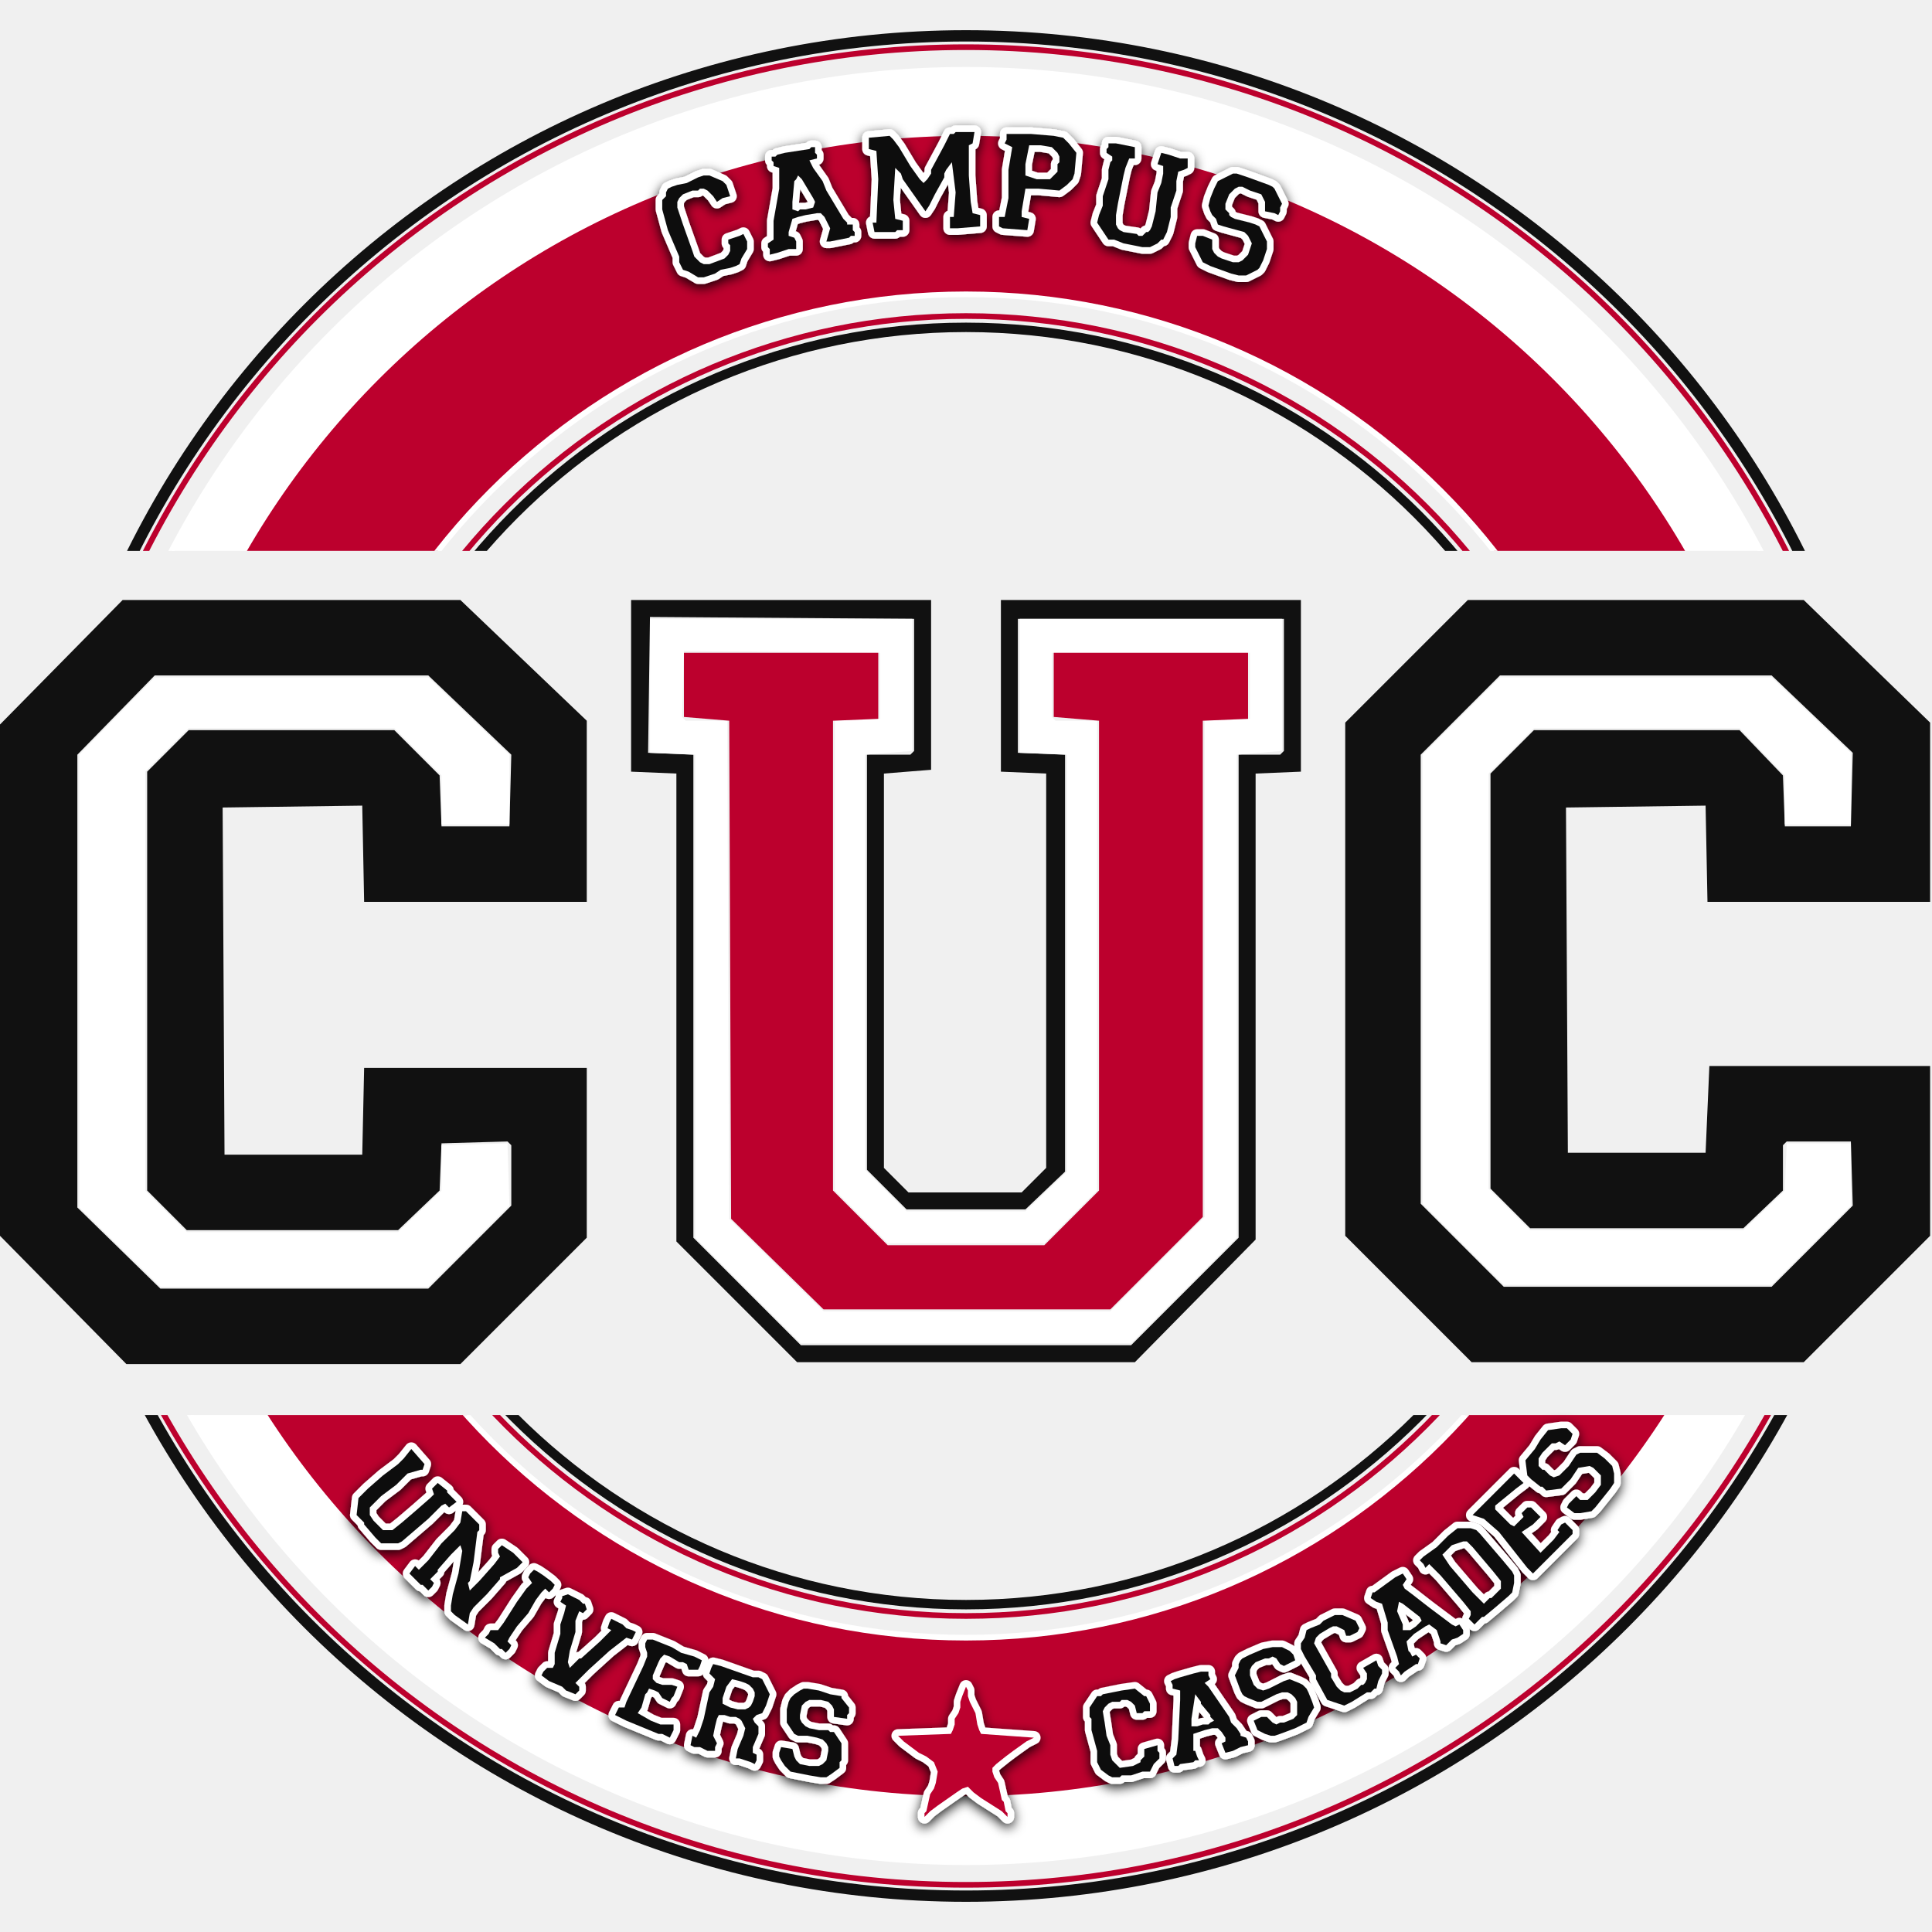
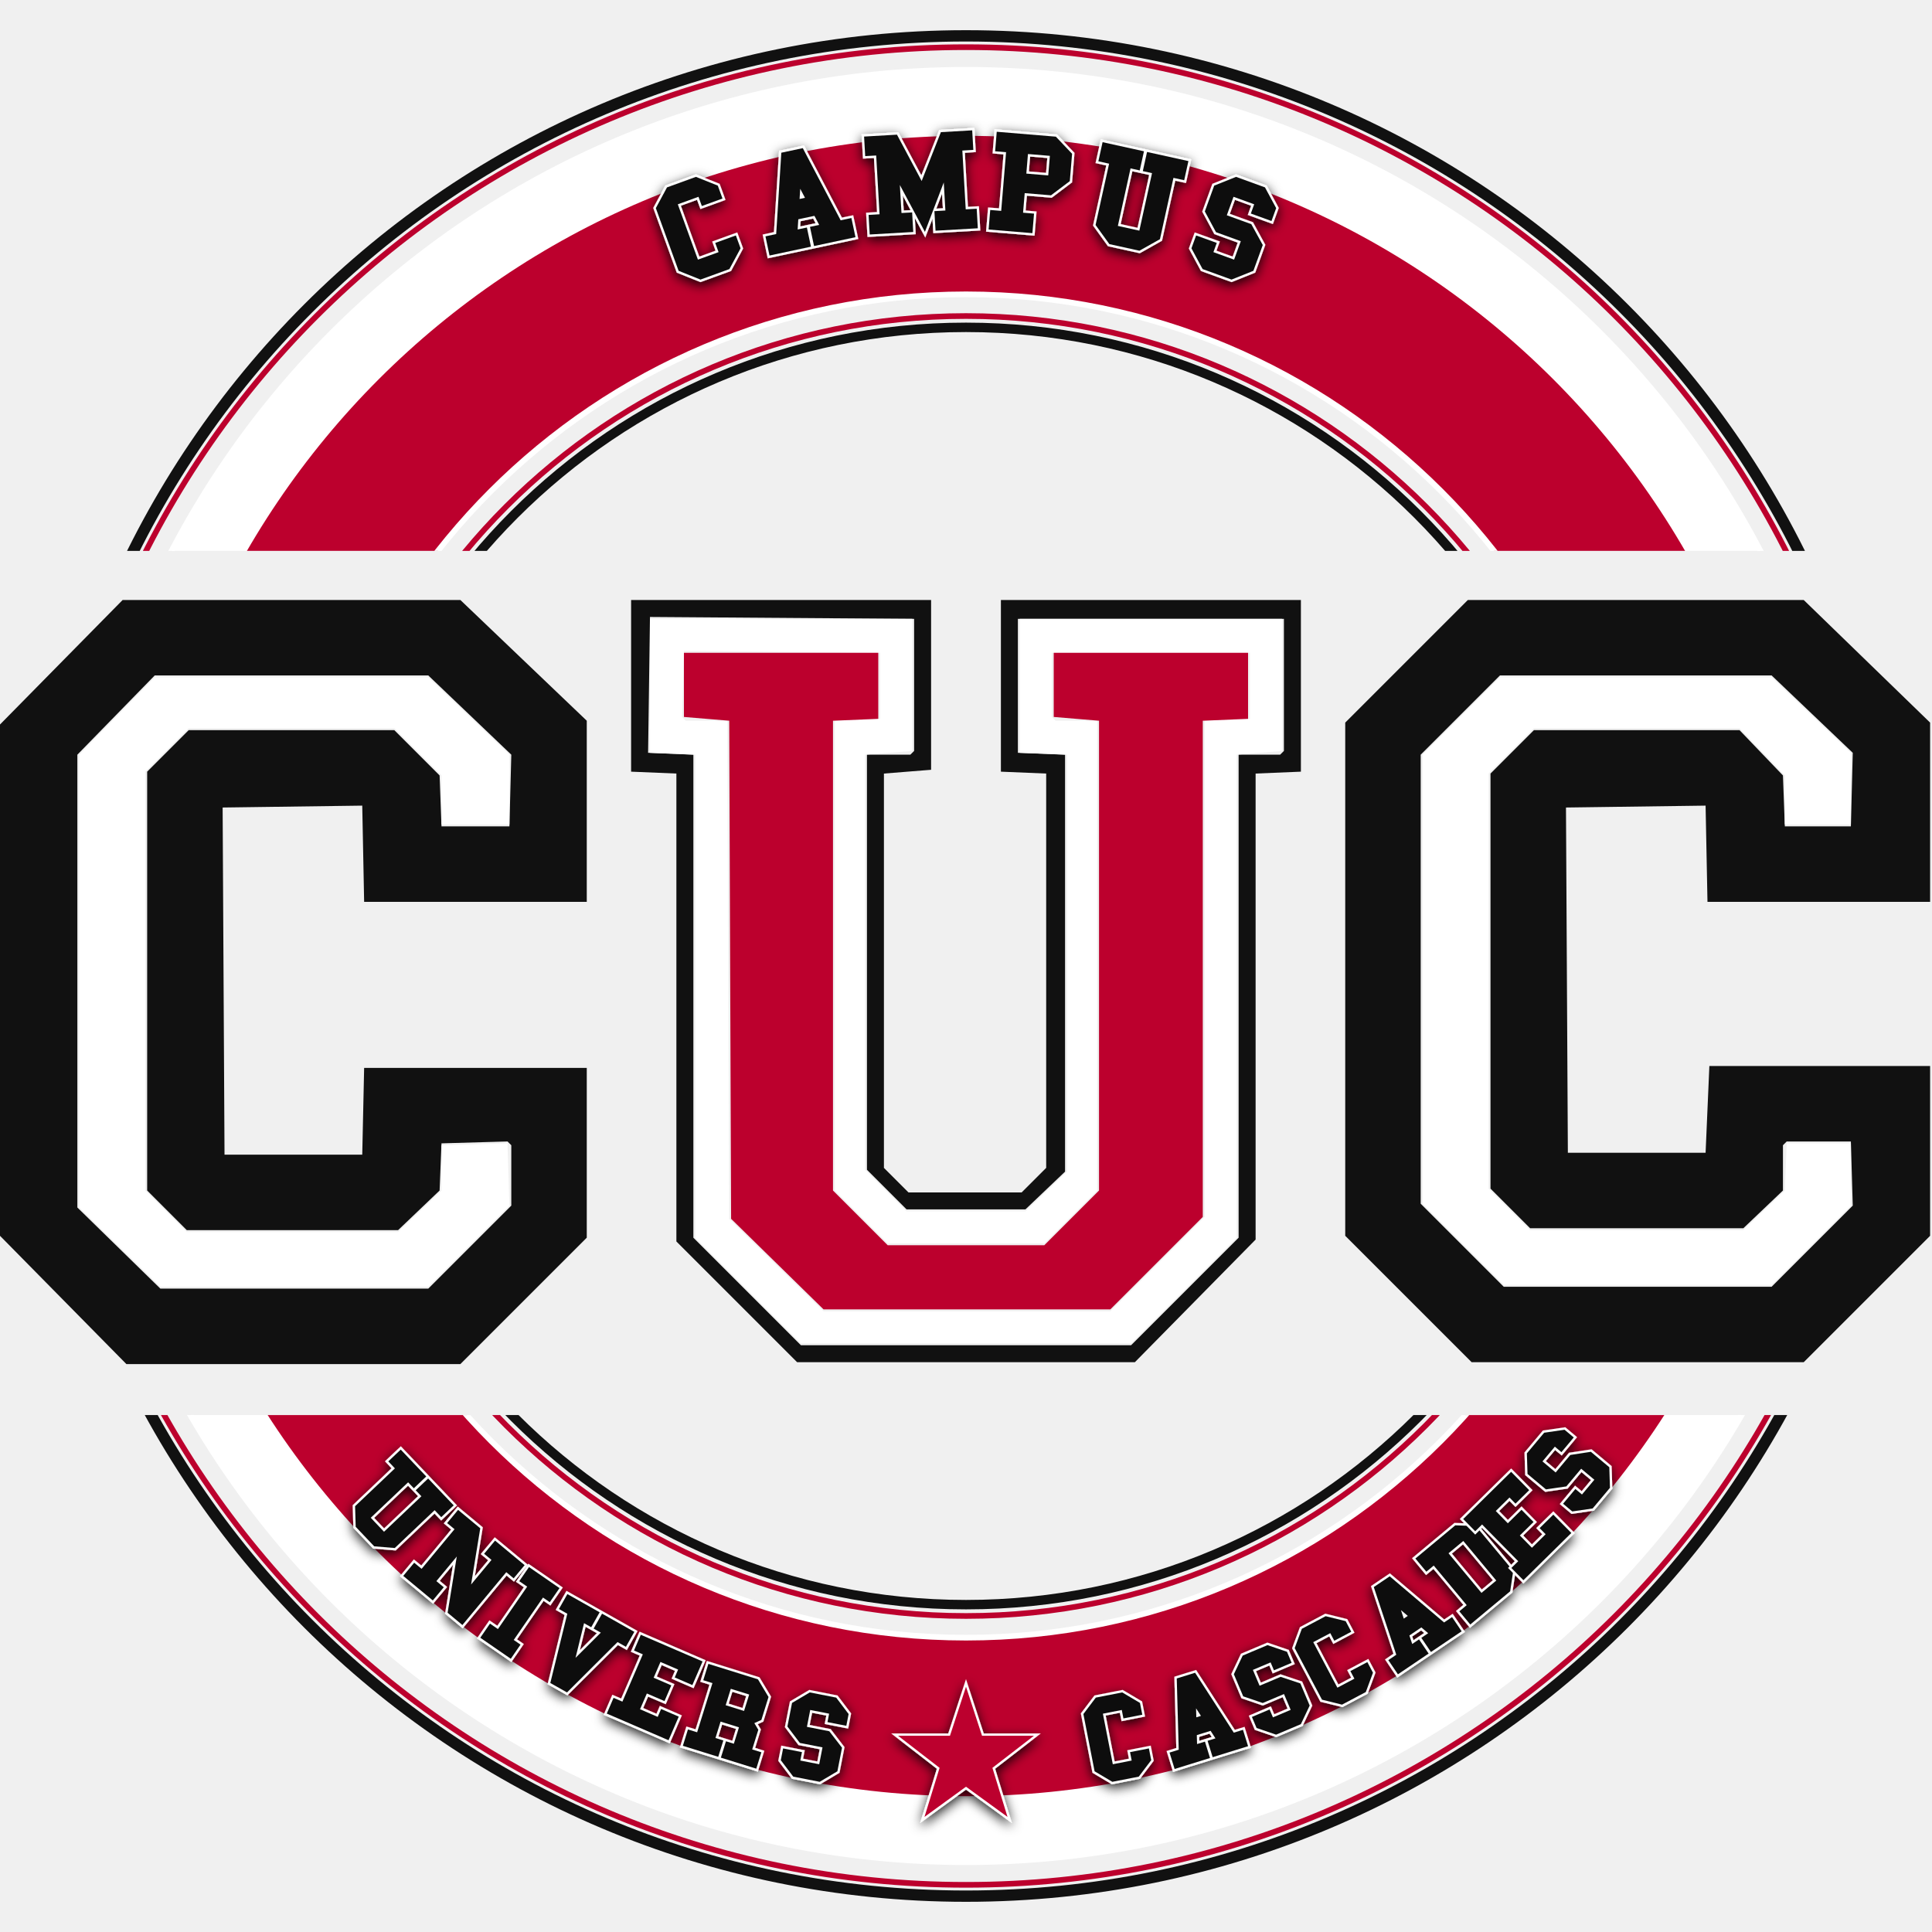
<svg xmlns="http://www.w3.org/2000/svg" viewBox="0 0 1024 1024" width="1024" height="1024">
  <defs>
    <clipPath id="ring-arcs-clip">
      <rect x="0" y="0" width="1024" height="292.0" />
      <rect x="0" y="750.0" width="1024" height="274.0" />
    </clipPath>
    <mask id="ring-donut-mask">
      <rect x="0" y="0" width="1024" height="1024" fill="black" />
      <circle cx="512.0" cy="512.0" r="475.0" fill="white" />
      <circle cx="512.0" cy="512.0" r="356.0" fill="black" />
    </mask>
    <filter id="text-glow" x="-20%" y="-20%" width="140%" height="140%">
      <feDropShadow dx="0" dy="2" stdDeviation="3" flood-color="#000000" flood-opacity="0.9" />
    </filter>
    <g id="flag-pattern">
      <rect x="0" y="0" width="1024" height="1024" fill="#FFFFFF" />
      <circle cx="512" cy="512" r="440" fill="#BC002D" />
    </g>
    <clipPath id="u-core-clip">
      <path d="M 362.5,346.0 L 362.5,380.0 L 386.5,382.0 L 387.5,646.0 L 436.5,694.0 L 588.5,694.0 L 637.5,645.0 L 637.5,382.0 L 661.5,381.0 L 661.5,346.0 L 558.5,346.0 L 558.5,380.0 L 582.5,382.0 L 582.5,631.0 L 553.5,660.0 L 470.5,660.0 L 441.5,631.0 L 441.5,382.0 L 465.5,381.0 L 465.5,346.0 Z" />
    </clipPath>
  </defs>
  <g clip-path="url(#ring-arcs-clip)">
    <g mask="url(#ring-donut-mask)">
      <use href="#flag-pattern" />
    </g>
    <circle cx="512.0" cy="512.0" r="493.0" fill="none" stroke="#111111" stroke-width="6" />
    <circle cx="512.0" cy="512.0" r="487.0" fill="none" stroke="#BC002D" stroke-width="3" />
    <circle cx="512.0" cy="512.0" r="475.0" fill="none" stroke="#FFFFFF" stroke-width="3" />
    <circle cx="512.0" cy="512.0" r="356.0" fill="none" stroke="#FFFFFF" stroke-width="3" />
    <circle cx="512.0" cy="512.0" r="344.5" fill="none" stroke="#BC002D" stroke-width="3" />
    <circle cx="512.0" cy="512.0" r="338.5" fill="none" stroke="#111111" stroke-width="5" />
  </g>
  <g filter="url(#text-glow)">
-     <path d="M 594.5,896.0 L 589.5,897.0 L 584.5,898.0 L 583.5,899.0 L 581.5,899.0 L 579.5,902.0 L 577.5,905.0 L 577.5,910.0 L 578.5,911.0 L 578.5,917.0 L 581.5,928.0 L 581.5,934.0 L 583.5,938.0 L 587.5,941.0 L 589.5,942.0 L 593.5,942.0 L 594.5,941.0 L 599.5,941.0 L 605.5,939.0 L 609.5,939.0 L 611.5,935.0 L 614.5,932.0 L 614.5,929.0 L 613.5,928.0 L 613.5,925.0 L 606.5,927.0 L 606.5,931.0 L 604.5,933.0 L 604.5,934.0 L 600.5,936.0 L 593.5,937.0 L 589.5,933.0 L 588.5,930.0 L 588.5,925.0 L 586.5,920.0 L 585.5,913.0 L 584.5,907.0 L 585.5,905.0 L 587.5,903.0 L 589.5,902.0 L 593.5,902.0 L 594.5,901.0 L 597.5,901.0 L 599.5,902.0 L 601.5,904.0 L 602.5,908.0 L 605.5,908.0 L 606.5,907.0 L 609.5,907.0 L 609.5,903.0 L 607.5,899.0 L 606.5,899.0 L 601.5,895.0 Z" fill="#111111" stroke="#FFFFFF" stroke-width="7" stroke-linejoin="round" paint-order="stroke fill" fill-rule="evenodd" />
-     <path d="M 426.0,895.0 L 424.0,896.0 L 421.0,898.0 L 419.0,900.0 L 418.0,902.0 L 417.0,906.0 L 417.0,913.0 L 419.0,916.0 L 421.0,919.0 L 423.0,920.0 L 428.0,920.0 L 433.0,921.0 L 436.0,922.0 L 438.0,924.0 L 439.0,926.0 L 439.0,928.0 L 438.0,933.0 L 436.0,935.0 L 434.0,936.0 L 429.0,936.0 L 424.0,935.0 L 422.0,933.0 L 421.0,931.0 L 420.0,927.0 L 414.0,926.0 L 413.0,929.0 L 413.0,931.0 L 414.0,933.0 L 416.0,936.0 L 419.0,939.0 L 424.0,940.0 L 429.0,941.0 L 435.0,942.0 L 438.0,942.0 L 441.0,940.0 L 445.0,937.0 L 445.0,934.0 L 446.0,933.0 L 446.0,924.0 L 442.0,918.0 L 440.0,918.0 L 439.0,917.0 L 434.0,917.0 L 429.0,916.0 L 427.0,915.0 L 425.0,913.0 L 424.0,911.0 L 424.0,909.0 L 425.0,904.0 L 427.0,902.0 L 429.0,901.0 L 435.0,901.0 L 439.0,902.0 L 441.0,904.0 L 442.0,906.0 L 442.0,910.0 L 449.0,911.0 L 449.0,909.0 L 450.0,908.0 L 450.0,905.0 L 446.0,900.0 L 446.0,899.0 L 440.0,898.0 L 434.0,896.0 L 428.0,895.0 Z" fill="#111111" stroke="#FFFFFF" stroke-width="7" stroke-linejoin="round" paint-order="stroke fill" fill-rule="evenodd" />
-     <path d="M 636.5,886.0 L 632.5,887.0 L 625.5,889.0 L 622.5,890.0 L 620.5,891.0 L 621.5,893.0 L 621.5,895.0 L 625.5,896.0 L 625.5,901.0 L 624.5,922.0 L 623.5,930.0 L 621.5,932.0 L 622.5,936.0 L 624.5,936.0 L 625.5,935.0 L 632.5,934.0 L 633.5,933.0 L 635.5,933.0 L 634.5,931.0 L 633.5,928.0 L 632.5,928.0 L 632.5,919.0 L 635.5,918.0 L 638.5,917.0 L 642.5,916.0 L 645.5,916.0 L 647.5,918.0 L 649.5,921.0 L 649.5,923.0 L 647.5,924.0 L 649.5,929.0 L 653.5,928.0 L 657.5,926.0 L 661.5,925.0 L 661.5,923.0 L 660.5,921.0 L 657.5,920.0 L 657.5,919.0 L 655.5,916.0 L 652.5,913.0 L 651.5,910.0 L 640.5,894.0 L 638.5,892.0 L 641.5,890.0 L 640.5,888.0 L 640.5,886.0 Z M 633.5,898.0 L 636.5,902.0 L 636.5,903.0 L 641.5,909.0 L 641.5,910.0 L 643.5,912.0 L 641.5,913.0 L 640.5,914.0 L 637.5,914.0 L 634.5,915.0 L 631.5,915.0 L 631.5,911.0 Z" fill="#111111" stroke="#FFFFFF" stroke-width="7" stroke-linejoin="round" paint-order="stroke fill" fill-rule="evenodd" />
-     <path d="M 378.0,882.0 L 377.0,884.0 L 376.0,887.0 L 379.0,890.0 L 378.0,894.0 L 376.0,897.0 L 373.0,911.0 L 371.0,917.0 L 369.0,921.0 L 367.0,920.0 L 366.0,925.0 L 368.0,926.0 L 371.0,926.0 L 375.0,928.0 L 379.0,928.0 L 379.0,926.0 L 380.0,924.0 L 378.0,920.0 L 379.0,915.0 L 380.0,911.0 L 381.0,909.0 L 384.0,909.0 L 387.0,910.0 L 390.0,910.0 L 392.0,911.0 L 393.0,912.0 L 395.0,916.0 L 394.0,920.0 L 391.0,927.0 L 390.0,932.0 L 392.0,932.0 L 395.0,933.0 L 398.0,934.0 L 400.0,935.0 L 401.0,933.0 L 401.0,930.0 L 399.0,929.0 L 399.0,926.0 L 402.0,919.0 L 402.0,915.0 L 400.0,913.0 L 399.0,911.0 L 401.0,909.0 L 404.0,908.0 L 406.0,904.0 L 407.0,901.0 L 408.0,898.0 L 404.0,890.0 L 402.0,889.0 L 399.0,889.0 L 382.0,883.0 Z M 388.0,890.0 L 392.0,891.0 L 395.0,892.0 L 397.0,893.0 L 399.0,895.0 L 400.0,897.0 L 400.0,899.0 L 399.0,902.0 L 398.0,904.0 L 397.0,905.0 L 395.0,906.0 L 391.0,906.0 L 387.0,905.0 L 383.0,903.0 L 383.0,900.0 L 385.0,894.0 Z" fill="#111111" stroke="#FFFFFF" stroke-width="7" stroke-linejoin="round" paint-order="stroke fill" fill-rule="evenodd" />
-     <path d="M 674.5,873.0 L 669.5,874.0 L 662.5,877.0 L 660.5,878.0 L 658.5,879.0 L 657.5,880.0 L 656.5,882.0 L 656.5,884.0 L 654.5,888.0 L 657.5,896.0 L 658.5,898.0 L 659.5,899.0 L 661.5,900.0 L 666.5,902.0 L 668.5,902.0 L 676.5,898.0 L 679.5,897.0 L 682.5,897.0 L 684.5,898.0 L 686.5,900.0 L 687.5,902.0 L 687.5,904.0 L 687.5,907.0 L 687.5,909.0 L 685.5,911.0 L 680.5,913.0 L 678.5,913.0 L 676.5,914.0 L 674.5,913.0 L 671.5,910.0 L 668.5,910.0 L 664.5,912.0 L 666.5,917.0 L 668.5,918.0 L 670.5,919.0 L 673.5,920.0 L 675.5,920.0 L 678.5,919.0 L 686.5,916.0 L 690.5,914.0 L 692.5,913.0 L 693.5,910.0 L 696.5,905.0 L 695.5,902.0 L 693.5,897.0 L 692.5,895.0 L 690.5,893.0 L 688.5,892.0 L 683.5,890.0 L 680.5,891.0 L 672.5,895.0 L 669.5,896.0 L 666.5,895.0 L 664.5,893.0 L 662.5,888.0 L 662.5,885.0 L 663.5,883.0 L 665.5,881.0 L 670.5,879.0 L 672.5,879.0 L 674.5,878.0 L 676.5,879.0 L 678.5,882.0 L 680.5,883.0 L 686.5,880.0 L 685.5,877.0 L 683.5,875.0 L 681.5,874.0 L 679.5,873.0 L 677.5,873.0 Z" fill="#111111" stroke="#FFFFFF" stroke-width="7" stroke-linejoin="round" paint-order="stroke fill" fill-rule="evenodd" />
-     <path d="M 343.0,869.0 L 342.0,871.0 L 342.0,873.0 L 343.0,876.0 L 343.0,878.0 L 341.0,883.0 L 332.0,902.0 L 331.0,905.0 L 328.0,905.0 L 327.0,907.0 L 326.0,909.0 L 328.0,910.0 L 332.0,912.0 L 349.0,919.0 L 351.0,919.0 L 355.0,921.0 L 356.0,919.0 L 357.0,917.0 L 357.0,914.0 L 352.0,914.0 L 350.0,914.0 L 345.0,912.0 L 338.0,908.0 L 340.0,905.0 L 342.0,898.0 L 343.0,897.0 L 344.0,895.0 L 347.0,896.0 L 349.0,897.0 L 351.0,900.0 L 355.0,902.0 L 356.0,900.0 L 357.0,899.0 L 359.0,894.0 L 356.0,893.0 L 353.0,893.0 L 351.0,893.0 L 348.0,892.0 L 346.0,890.0 L 346.0,888.0 L 349.0,881.0 L 350.0,879.0 L 352.0,877.0 L 355.0,878.0 L 360.0,881.0 L 362.0,881.0 L 364.0,882.0 L 365.0,885.0 L 370.0,885.0 L 371.0,883.0 L 372.0,880.0 L 370.0,879.0 L 368.0,878.0 L 361.0,876.0 L 356.0,873.0 L 346.0,869.0 Z" fill="#111111" stroke="#FFFFFF" stroke-width="7" stroke-linejoin="round" paint-order="stroke fill" fill-rule="evenodd" />
-     <path d="M 707.5,856.0 L 701.5,859.0 L 699.5,861.0 L 694.5,863.0 L 692.5,864.0 L 691.5,868.0 L 689.5,871.0 L 689.5,874.0 L 691.5,878.0 L 697.5,888.0 L 697.5,890.0 L 703.5,901.0 L 706.5,902.0 L 709.5,903.0 L 712.5,904.0 L 716.5,902.0 L 724.5,897.0 L 726.5,897.0 L 728.5,895.0 L 729.5,895.0 L 730.5,891.0 L 732.5,887.0 L 732.5,885.0 L 730.5,883.0 L 729.5,880.0 L 722.5,884.0 L 724.5,887.0 L 724.5,890.0 L 723.5,892.0 L 722.5,893.0 L 721.5,893.0 L 719.5,895.0 L 717.5,896.0 L 715.5,897.0 L 712.5,897.0 L 710.5,896.0 L 708.5,894.0 L 705.5,889.0 L 705.5,887.0 L 696.5,871.0 L 697.5,868.0 L 699.5,866.0 L 704.5,863.0 L 706.5,862.0 L 708.5,862.0 L 712.5,864.0 L 713.5,867.0 L 715.5,867.0 L 717.5,866.0 L 719.5,865.0 L 720.5,863.0 L 719.5,861.0 L 718.5,859.0 L 711.5,856.0 Z" fill="#111111" stroke="#FFFFFF" stroke-width="7" stroke-linejoin="round" paint-order="stroke fill" fill-rule="evenodd" />
-     <path d="M 298.0,846.0 L 298.0,847.0 L 297.0,849.0 L 300.0,851.0 L 299.0,855.0 L 297.0,861.0 L 297.0,866.0 L 294.0,876.0 L 294.0,882.0 L 293.0,884.0 L 290.0,884.0 L 288.0,886.0 L 287.0,888.0 L 291.0,891.0 L 298.0,894.0 L 300.0,896.0 L 305.0,898.0 L 307.0,896.0 L 307.0,894.0 L 305.0,892.0 L 312.0,885.0 L 323.0,875.0 L 332.0,868.0 L 335.0,869.0 L 336.0,867.0 L 337.0,865.0 L 335.0,864.0 L 332.0,863.0 L 330.0,861.0 L 324.0,858.0 L 323.0,860.0 L 322.0,863.0 L 324.0,864.0 L 318.0,870.0 L 308.0,879.0 L 307.0,879.0 L 302.0,884.0 L 301.0,881.0 L 302.0,875.0 L 305.0,865.0 L 305.0,859.0 L 307.0,854.0 L 309.0,855.0 L 311.0,853.0 L 310.0,850.0 L 309.0,850.0 L 307.0,848.0 L 301.0,845.0 Z" fill="#111111" stroke="#FFFFFF" stroke-width="7" stroke-linejoin="round" paint-order="stroke fill" fill-rule="evenodd" />
-     <path d="M 739.5,836.0 L 728.5,844.0 L 727.5,844.0 L 726.5,847.0 L 729.5,849.0 L 732.5,850.0 L 735.5,860.0 L 735.5,864.0 L 740.5,878.0 L 741.5,882.0 L 739.5,884.0 L 741.5,886.0 L 742.5,888.0 L 744.5,886.0 L 750.5,882.0 L 751.5,882.0 L 752.5,879.0 L 750.5,877.0 L 748.5,878.0 L 747.5,876.0 L 746.5,875.0 L 745.5,870.0 L 749.5,866.0 L 752.5,864.0 L 755.5,862.0 L 757.5,861.0 L 761.5,864.0 L 763.5,870.0 L 763.5,871.0 L 766.5,872.0 L 769.5,869.0 L 772.5,868.0 L 775.5,866.0 L 775.5,864.0 L 773.5,861.0 L 771.5,862.0 L 769.5,861.0 L 765.5,858.0 L 757.5,852.0 L 748.5,845.0 L 744.5,842.0 L 743.5,840.0 L 745.5,837.0 L 743.5,834.0 Z M 741.5,849.0 L 743.5,850.0 L 752.5,857.0 L 753.5,859.0 L 750.5,862.0 L 747.5,864.0 L 743.5,864.0 L 743.5,861.0 L 740.5,854.0 Z" fill="#111111" stroke="#FFFFFF" stroke-width="7" stroke-linejoin="round" paint-order="stroke fill" fill-rule="evenodd" />
-     <path d="M 283.0,832.0 L 281.0,834.0 L 280.0,836.0 L 282.0,839.0 L 279.0,842.0 L 274.0,849.0 L 267.0,860.0 L 264.0,864.0 L 260.0,864.0 L 259.0,866.0 L 257.0,868.0 L 262.0,871.0 L 265.0,874.0 L 266.0,874.0 L 268.0,876.0 L 270.0,874.0 L 271.0,872.0 L 269.0,870.0 L 270.0,868.0 L 272.0,865.0 L 274.0,862.0 L 280.0,855.0 L 284.0,848.0 L 287.0,844.0 L 289.0,842.0 L 291.0,844.0 L 293.0,842.0 L 294.0,840.0 L 292.0,838.0 L 288.0,835.0 L 285.0,833.0 Z" fill="#111111" stroke="#FFFFFF" stroke-width="7" stroke-linejoin="round" paint-order="stroke fill" fill-rule="evenodd" />
-     <path d="M 772.5,810.0 L 767.5,814.0 L 761.5,820.0 L 754.5,825.0 L 752.5,827.0 L 754.5,829.0 L 755.5,831.0 L 757.5,829.0 L 763.5,835.0 L 769.5,842.0 L 775.5,849.0 L 779.5,854.0 L 779.5,856.0 L 778.5,858.0 L 781.5,861.0 L 785.5,857.0 L 786.5,857.0 L 792.5,852.0 L 799.5,846.0 L 801.5,844.0 L 802.5,839.0 L 802.5,835.0 L 801.5,833.0 L 796.5,827.0 L 790.5,820.0 L 784.5,813.0 L 782.5,811.0 L 779.5,810.0 Z M 775.5,817.0 L 777.5,817.0 L 780.5,820.0 L 791.5,833.0 L 795.5,838.0 L 795.5,842.0 L 790.5,847.0 L 789.5,847.0 L 786.5,850.0 L 780.5,844.0 L 768.5,830.0 L 764.5,824.0 L 769.5,819.0 Z" fill="#111111" stroke="#FFFFFF" stroke-width="7" stroke-linejoin="round" paint-order="stroke fill" fill-rule="evenodd" />
-     <path d="M 245.0,801.0 L 244.0,807.0 L 241.0,811.0 L 234.0,818.0 L 227.0,827.0 L 222.0,832.0 L 220.0,830.0 L 217.0,834.0 L 223.0,840.0 L 224.0,840.0 L 227.0,843.0 L 229.0,841.0 L 230.0,839.0 L 228.0,837.0 L 232.0,833.0 L 232.0,832.0 L 239.0,824.0 L 244.0,819.0 L 245.0,822.0 L 244.0,828.0 L 243.0,834.0 L 240.0,845.0 L 239.0,851.0 L 239.0,854.0 L 241.0,856.0 L 248.0,861.0 L 249.0,855.0 L 251.0,852.0 L 258.0,845.0 L 265.0,837.0 L 265.0,836.0 L 274.0,831.0 L 277.0,828.0 L 272.0,823.0 L 266.0,819.0 L 264.0,821.0 L 264.0,823.0 L 265.0,825.0 L 262.0,829.0 L 254.0,838.0 L 249.0,843.0 L 248.0,839.0 L 249.0,838.0 L 251.0,828.0 L 253.0,812.0 L 254.0,811.0 L 254.0,808.0 L 247.0,801.0 Z" fill="#111111" stroke="#FFFFFF" stroke-width="7" stroke-linejoin="round" paint-order="stroke fill" fill-rule="evenodd" />
-     <path d="M 802.5,781.0 L 780.5,803.0 L 786.5,805.0 L 794.5,812.0 L 809.5,831.0 L 812.5,834.0 L 833.5,813.0 L 833.5,811.0 L 829.5,807.0 L 827.5,808.0 L 825.5,811.0 L 826.5,812.0 L 823.5,816.0 L 816.5,823.0 L 806.5,812.0 L 812.5,808.0 L 816.5,804.0 L 811.5,799.0 L 809.5,799.0 L 806.5,802.0 L 807.5,804.0 L 802.5,809.0 L 800.5,808.0 L 792.5,800.0 L 792.5,798.0 L 803.5,789.0 L 807.5,786.0 Z" fill="#111111" stroke="#FFFFFF" stroke-width="7" stroke-linejoin="round" paint-order="stroke fill" fill-rule="evenodd" />
-     <path d="M 214.0,773.0 L 211.0,776.0 L 203.0,782.0 L 195.0,789.0 L 190.0,794.0 L 189.0,803.0 L 193.0,807.0 L 193.0,808.0 L 199.0,815.0 L 202.0,818.0 L 211.0,818.0 L 213.0,817.0 L 220.0,811.0 L 227.0,805.0 L 234.0,798.0 L 236.0,797.0 L 238.0,799.0 L 242.0,796.0 L 237.0,791.0 L 237.0,790.0 L 232.0,786.0 L 229.0,789.0 L 230.0,792.0 L 228.0,794.0 L 220.0,801.0 L 213.0,807.0 L 208.0,811.0 L 203.0,811.0 L 198.0,806.0 L 196.0,803.0 L 196.0,799.0 L 202.0,793.0 L 210.0,787.0 L 216.0,781.0 L 223.0,779.0 L 224.0,779.0 L 225.0,776.0 L 218.0,768.0 Z" fill="#111111" stroke="#FFFFFF" stroke-width="7" stroke-linejoin="round" paint-order="stroke fill" fill-rule="evenodd" />
-     <path d="M 827.5,757.0 L 820.5,758.0 L 816.5,763.0 L 813.5,768.0 L 808.5,774.0 L 809.5,782.0 L 811.5,784.0 L 816.5,788.0 L 817.5,788.0 L 819.5,790.0 L 827.5,789.0 L 832.5,784.0 L 836.5,778.0 L 842.5,777.0 L 844.5,778.0 L 848.5,782.0 L 848.5,787.0 L 845.5,791.0 L 841.5,795.0 L 837.5,795.0 L 835.5,793.0 L 831.5,797.0 L 830.5,799.0 L 834.5,802.0 L 837.5,802.0 L 843.5,801.0 L 845.5,799.0 L 853.5,789.0 L 855.5,786.0 L 855.5,781.0 L 854.5,777.0 L 850.5,773.0 L 846.5,770.0 L 837.5,770.0 L 835.5,771.0 L 831.5,777.0 L 826.5,782.0 L 823.5,783.0 L 821.5,782.0 L 818.5,779.0 L 817.5,779.0 L 815.5,777.0 L 815.5,773.0 L 817.5,770.0 L 822.5,765.0 L 824.5,765.0 L 826.5,764.0 L 829.5,766.0 L 832.5,763.0 L 833.5,760.0 L 830.5,757.0 Z" fill="#111111" stroke="#FFFFFF" stroke-width="7" stroke-linejoin="round" paint-order="stroke fill" fill-rule="evenodd" />
-     <path d="M 373.0,93.0 L 370.0,94.0 L 364.0,97.0 L 359.0,98.0 L 356.0,99.0 L 354.0,100.0 L 353.0,102.0 L 353.0,104.0 L 351.0,106.0 L 351.0,108.0 L 351.0,111.0 L 354.0,122.0 L 360.0,136.0 L 360.0,139.0 L 362.0,143.0 L 365.0,144.0 L 370.0,147.0 L 373.0,147.0 L 379.0,145.0 L 382.0,143.0 L 387.0,142.0 L 390.0,141.0 L 392.0,140.0 L 393.0,137.0 L 396.0,132.0 L 396.0,128.0 L 394.0,124.0 L 392.0,125.0 L 386.0,127.0 L 386.0,129.0 L 387.0,130.0 L 387.0,133.0 L 386.0,135.0 L 384.0,137.0 L 376.0,140.0 L 373.0,140.0 L 371.0,139.0 L 368.0,136.0 L 367.0,133.0 L 362.0,119.0 L 359.0,110.0 L 359.0,107.0 L 360.0,105.0 L 362.0,103.0 L 367.0,101.0 L 370.0,101.0 L 371.0,100.0 L 373.0,100.0 L 375.0,101.0 L 378.0,104.0 L 380.0,107.0 L 383.0,105.0 L 387.0,104.0 L 386.0,101.0 L 385.0,98.0 L 383.0,96.0 L 376.0,93.0 Z" fill="#111111" stroke="#FFFFFF" stroke-width="7" stroke-linejoin="round" paint-order="stroke fill" fill-rule="evenodd" />
-     <path d="M 653.5,92.0 L 647.5,95.0 L 645.5,96.0 L 643.5,100.0 L 641.5,105.0 L 640.5,109.0 L 641.5,112.0 L 642.5,114.0 L 644.5,116.0 L 645.5,119.0 L 648.5,120.0 L 659.5,123.0 L 661.5,125.0 L 663.5,129.0 L 662.5,132.0 L 661.5,135.0 L 658.5,138.0 L 656.5,139.0 L 653.5,139.0 L 650.5,138.0 L 647.5,137.0 L 645.5,136.0 L 643.5,134.0 L 642.5,132.0 L 642.5,127.0 L 637.5,125.0 L 634.5,125.0 L 633.5,129.0 L 633.5,131.0 L 636.5,137.0 L 637.5,139.0 L 641.5,141.0 L 652.5,145.0 L 656.5,146.0 L 660.5,146.0 L 664.5,144.0 L 666.5,143.0 L 667.5,142.0 L 668.5,140.0 L 669.5,138.0 L 671.5,132.0 L 671.5,128.0 L 667.5,120.0 L 665.5,119.0 L 662.5,118.0 L 654.5,116.0 L 652.5,115.0 L 651.5,114.0 L 651.5,113.0 L 649.5,111.0 L 649.5,108.0 L 651.5,103.0 L 654.5,100.0 L 656.5,99.0 L 658.5,99.0 L 662.5,101.0 L 668.5,103.0 L 670.5,107.0 L 670.5,109.0 L 670.5,112.0 L 675.5,113.0 L 677.5,114.0 L 678.5,112.0 L 678.5,110.0 L 679.5,108.0 L 678.5,106.0 L 676.5,102.0 L 675.5,100.0 L 674.5,99.0 L 672.5,98.0 L 661.5,94.0 L 655.5,92.0 Z" fill="#111111" stroke="#FFFFFF" stroke-width="7" stroke-linejoin="round" paint-order="stroke fill" fill-rule="evenodd" />
-     <path d="M 430.0,78.0 L 429.0,79.0 L 416.0,81.0 L 412.0,82.0 L 411.0,83.0 L 409.0,83.0 L 409.0,85.0 L 410.0,86.0 L 410.0,88.0 L 413.0,89.0 L 413.0,100.0 L 410.0,117.0 L 410.0,127.0 L 407.0,129.0 L 407.0,131.0 L 408.0,132.0 L 408.0,135.0 L 412.0,134.0 L 418.0,132.0 L 422.0,132.0 L 422.0,128.0 L 421.0,126.0 L 418.0,125.0 L 418.0,123.0 L 420.0,116.0 L 423.0,115.0 L 427.0,114.0 L 433.0,113.0 L 435.0,113.0 L 437.0,115.0 L 440.0,121.0 L 438.0,128.0 L 440.0,128.0 L 445.0,127.0 L 450.0,126.0 L 451.0,125.0 L 453.0,125.0 L 453.0,123.0 L 452.0,122.0 L 452.0,119.0 L 449.0,119.0 L 449.0,118.0 L 447.0,116.0 L 444.0,111.0 L 438.0,101.0 L 436.0,96.0 L 431.0,89.0 L 429.0,85.0 L 433.0,84.0 L 433.0,82.0 L 432.0,81.0 L 432.0,78.0 Z M 423.0,93.0 L 425.0,95.0 L 431.0,105.0 L 432.0,107.0 L 431.0,110.0 L 427.0,111.0 L 424.0,111.0 L 423.0,112.0 L 420.0,111.0 L 420.0,107.0 L 421.0,96.0 L 422.0,95.0 Z" fill="#111111" stroke="#FFFFFF" stroke-width="7" stroke-linejoin="round" paint-order="stroke fill" fill-rule="evenodd" />
-     <path d="M 587.5,76.0 L 587.5,78.0 L 586.5,79.0 L 586.5,81.0 L 589.5,83.0 L 589.5,85.0 L 588.5,86.0 L 587.5,90.0 L 587.5,95.0 L 584.5,104.0 L 584.5,109.0 L 582.5,114.0 L 581.5,118.0 L 583.5,121.0 L 587.5,127.0 L 590.5,127.0 L 595.5,129.0 L 605.5,131.0 L 609.5,131.0 L 611.5,130.0 L 613.5,129.0 L 615.5,127.0 L 616.5,127.0 L 618.5,123.0 L 619.5,119.0 L 620.5,115.0 L 620.5,110.0 L 623.5,101.0 L 623.5,96.0 L 624.5,91.0 L 627.5,90.0 L 629.5,89.0 L 629.5,84.0 L 625.5,84.0 L 619.5,82.0 L 615.5,81.0 L 613.5,87.0 L 616.5,88.0 L 616.5,92.0 L 615.5,97.0 L 613.5,102.0 L 612.5,112.0 L 610.5,120.0 L 609.5,122.0 L 608.5,123.0 L 607.5,123.0 L 605.5,125.0 L 603.5,125.0 L 602.5,124.0 L 595.5,123.0 L 593.5,122.0 L 592.5,121.0 L 591.5,119.0 L 591.5,114.0 L 592.5,108.0 L 595.5,93.0 L 596.5,89.0 L 598.5,84.0 L 601.5,84.0 L 601.5,81.0 L 601.5,78.0 L 596.5,77.0 L 591.5,76.0 Z" fill="#111111" stroke="#FFFFFF" stroke-width="7" stroke-linejoin="round" paint-order="stroke fill" fill-rule="evenodd" />
-     <path d="M 533.5,71.0 L 533.5,74.0 L 532.5,76.0 L 536.5,78.0 L 534.5,90.0 L 534.5,105.0 L 532.5,115.0 L 529.5,115.0 L 529.5,120.0 L 531.5,121.0 L 544.5,122.0 L 545.5,116.0 L 541.5,115.0 L 541.5,112.0 L 543.5,100.0 L 550.5,100.0 L 561.5,101.0 L 565.5,98.0 L 568.5,95.0 L 569.5,92.0 L 570.5,81.0 L 566.5,76.0 L 563.5,73.0 L 558.5,72.0 L 546.5,71.0 Z M 545.5,77.0 L 551.5,77.0 L 557.5,78.0 L 560.5,81.0 L 561.5,83.0 L 561.5,86.0 L 560.5,87.0 L 560.5,91.0 L 556.5,95.0 L 549.5,95.0 L 543.5,93.0 L 543.5,87.0 Z" fill="#111111" stroke="#FFFFFF" stroke-width="7" stroke-linejoin="round" paint-order="stroke fill" fill-rule="evenodd" />
-     <path d="M 506.5,70.0 L 505.5,71.0 L 503.5,71.0 L 502.5,73.0 L 500.5,77.0 L 493.5,90.0 L 493.5,92.0 L 491.5,95.0 L 489.5,97.0 L 487.5,95.0 L 482.5,88.0 L 476.5,78.0 L 473.5,74.0 L 471.5,72.0 L 460.5,73.0 L 460.5,79.0 L 464.5,80.0 L 465.5,95.0 L 464.5,118.0 L 462.5,118.0 L 463.5,123.0 L 474.5,123.0 L 475.5,122.0 L 478.5,122.0 L 478.5,117.0 L 474.5,116.0 L 473.5,106.0 L 474.5,89.0 L 477.5,92.0 L 478.5,95.0 L 490.5,112.0 L 492.5,109.0 L 495.5,103.0 L 500.5,94.0 L 500.5,92.0 L 501.5,90.0 L 504.5,86.0 L 506.5,102.0 L 505.5,115.0 L 503.5,115.0 L 503.5,121.0 L 507.5,121.0 L 519.5,120.0 L 519.5,114.0 L 515.5,113.0 L 514.5,107.0 L 513.5,93.0 L 513.5,77.0 L 515.5,76.0 L 516.5,70.0 Z" fill="#111111" stroke="#FFFFFF" stroke-width="7" stroke-linejoin="round" paint-order="stroke fill" fill-rule="evenodd" />
-     <path d="M 512.0,894.0 L 510.0,899.0 L 509.0,902.0 L 509.0,905.0 L 508.0,908.0 L 506.0,911.0 L 506.0,914.0 L 505.0,917.0 L 504.0,919.0 L 476.0,920.0 L 479.0,923.0 L 483.0,926.0 L 487.0,929.0 L 491.0,931.0 L 495.0,934.0 L 497.0,939.0 L 496.0,945.0 L 495.0,948.0 L 493.0,951.0 L 491.0,960.0 L 490.0,961.0 L 490.0,963.0 L 493.0,960.0 L 497.0,957.0 L 507.0,950.0 L 510.0,948.0 L 513.0,947.0 L 516.0,950.0 L 520.0,953.0 L 531.0,960.0 L 534.0,963.0 L 534.0,961.0 L 533.0,960.0 L 532.0,955.0 L 531.0,954.0 L 529.0,945.0 L 527.0,942.0 L 526.0,939.0 L 526.0,937.0 L 528.0,935.0 L 533.0,931.0 L 537.0,928.0 L 544.0,923.0 L 548.0,921.0 L 520.0,919.0 L 519.0,917.0 L 518.0,914.0 L 517.0,908.0 L 514.0,902.0 L 513.0,899.0 L 513.0,896.0 Z" fill="#BC002D" stroke="#FFFFFF" stroke-width="7" stroke-linejoin="round" paint-order="stroke fill" fill-rule="evenodd" />
+     <path d="M 371.27,148.19 L 359.67,143.54 L 347.6,110.31 L 353.53,99.31 L 368.85,93.74 L 380.45,98.38 L 382.94,105.23 L 371.99,109.2 L 370.21,104.31 L 359.26,108.29 L 369.91,137.61 L 380.86,133.64 L 379.08,128.75 L 390.03,124.78 L 392.52,131.62 L 386.6,142.62 Z" fill="#111111" stroke="#FFFFFF" stroke-width="2.5" stroke-linejoin="miter" paint-order="stroke fill" fill-rule="evenodd" />
+     <path d="M 407.86,135.44 L 405.7,125.27 L 411.39,124.05 L 414.11,80.94 L 425.5,78.51 L 445.57,116.76 L 451.26,115.55 L 453.43,125.72 L 431.46,130.41 L 429.29,120.23 L 434.17,119.19 L 431.67,114.41 L 423.12,116.23 L 422.78,121.62 L 427.67,120.58 L 429.83,130.75 Z M 424.14,100.07 L 423.8,105.45 L 426.65,104.85 Z" fill="#111111" stroke="#FFFFFF" stroke-width="2.5" stroke-linejoin="miter" paint-order="stroke fill" fill-rule="evenodd" />
+     <path d="M 460.96,124.29 L 460.36,113.91 L 466.18,113.57 L 464.39,82.42 L 458.57,82.76 L 457.98,72.38 L 475.42,71.37 L 488.5,95.92 L 498.68,70.04 L 515.29,69.08 L 515.89,79.46 L 510.07,79.8 L 511.86,110.95 L 517.68,110.61 L 518.27,121.0 L 495.85,122.28 L 495.25,111.9 L 501.07,111.57 L 500.21,96.73 L 490.22,122.91 L 476.95,98.07 L 477.81,112.9 L 483.46,112.58 L 484.05,122.96 Z" fill="#111111" stroke="#FFFFFF" stroke-width="2.5" stroke-linejoin="miter" paint-order="stroke fill" fill-rule="evenodd" />
+     <path d="M 523.98,121.65 L 524.84,111.29 L 530.65,111.77 L 533.23,80.68 L 527.43,80.19 L 528.29,69.83 L 559.63,72.43 L 568.23,81.5 L 567.02,96.01 L 557.05,103.53 L 543.12,102.37 L 542.25,112.73 L 548.06,113.22 L 547.2,123.58 Z M 543.98,92.01 L 555.58,92.97 L 556.45,82.61 L 544.84,81.64 Z" fill="#111111" stroke="#FFFFFF" stroke-width="2.5" stroke-linejoin="miter" paint-order="stroke fill" fill-rule="evenodd" />
+     <path d="M 584.39,75.35 L 606.33,80.18 L 604.09,90.34 L 599.21,89.26 L 592.5,119.73 L 603.87,122.24 L 610.59,91.77 L 605.71,90.7 L 607.95,80.54 L 629.89,85.37 L 627.65,95.53 L 621.96,94.28 L 614.8,126.78 L 603.91,132.9 L 587.98,129.39 L 580.67,119.26 L 587.84,86.76 L 582.15,85.5 Z" fill="#111111" stroke="#FFFFFF" stroke-width="2.5" stroke-linejoin="miter" paint-order="stroke fill" fill-rule="evenodd" />
+     <path d="M 633.97,124.78 L 644.92,128.75 L 643.14,133.64 L 654.09,137.61 L 657.64,127.84 L 644.5,123.07 L 638.58,112.07 L 643.55,98.38 L 655.15,93.74 L 670.47,99.31 L 676.4,110.31 L 673.91,117.15 L 662.96,113.18 L 664.74,108.29 L 653.79,104.31 L 650.24,114.09 L 663.22,118.8 L 669.3,129.86 L 664.33,143.54 L 652.73,148.19 L 637.4,142.62 L 631.48,131.62 Z" fill="#111111" stroke="#FFFFFF" stroke-width="2.5" stroke-linejoin="miter" paint-order="stroke fill" fill-rule="evenodd" />
+     <path d="M 212.4,768.31 L 225.93,782.56 L 219.33,788.83 L 216.32,785.66 L 196.52,804.45 L 203.54,811.85 L 223.34,793.05 L 220.33,789.88 L 226.93,783.62 L 240.47,797.87 L 233.87,804.14 L 230.36,800.44 L 209.24,820.49 L 198.34,819.59 L 188.52,809.24 L 188.19,798.32 L 209.31,778.27 L 205.8,774.57 Z" fill="#111111" stroke="#FFFFFF" stroke-width="2.5" stroke-linejoin="miter" paint-order="stroke fill" fill-rule="evenodd" />
+     <path d="M 213.72,835.26 L 219.53,828.26 L 223.46,831.51 L 240.9,810.51 L 236.98,807.26 L 242.79,800.26 L 254.55,810.02 L 249.7,839.79 L 260.5,826.79 L 256.58,823.54 L 262.39,816.54 L 278.07,829.56 L 272.26,836.56 L 268.34,833.3 L 245.08,861.31 L 237.24,854.79 L 242.09,825.02 L 231.3,838.03 L 235.22,841.28 L 229.4,848.28 Z" fill="#111111" stroke="#FFFFFF" stroke-width="2.5" stroke-linejoin="miter" paint-order="stroke fill" fill-rule="evenodd" />
+     <path d="M 254.55,868.03 L 259.71,860.54 L 263.91,863.43 L 279.41,840.95 L 275.21,838.06 L 280.38,830.57 L 296.56,841.73 L 291.39,849.22 L 287.8,846.74 L 272.3,869.21 L 275.89,871.69 L 270.73,879.19 Z" fill="#111111" stroke="#FFFFFF" stroke-width="2.5" stroke-linejoin="miter" paint-order="stroke fill" fill-rule="evenodd" />
+     <path d="M 300.72,844.89 L 317.83,854.55 L 313.36,862.47 L 309.56,860.33 L 305.05,878.68 L 318.43,865.34 L 314.63,863.19 L 319.1,855.26 L 336.22,864.92 L 331.75,872.85 L 327.31,870.34 L 300.54,897.03 L 291.67,892.03 L 300.68,855.32 L 296.24,852.81 Z" fill="#111111" stroke="#FFFFFF" stroke-width="2.5" stroke-linejoin="miter" paint-order="stroke fill" fill-rule="evenodd" />
+     <path d="M 321.6,908.24 L 325.2,899.88 L 329.88,901.9 L 340.7,876.84 L 336.02,874.82 L 339.63,866.46 L 372.38,880.6 L 366.97,893.13 L 357.61,889.09 L 359.41,884.91 L 350.06,880.88 L 346.45,889.23 L 355.81,893.27 L 352.2,901.62 L 342.85,897.59 L 339.24,905.94 L 348.6,909.98 L 350.4,905.8 L 359.76,909.84 L 354.35,922.37 Z" fill="#111111" stroke="#FFFFFF" stroke-width="2.5" stroke-linejoin="miter" paint-order="stroke fill" fill-rule="evenodd" />
+     <path d="M 361.92,925.32 L 364.62,916.63 L 369.49,918.14 L 377.61,892.08 L 372.74,890.56 L 375.45,881.88 L 401.72,890.06 L 407.34,899.43 L 403.55,911.6 L 399.82,913.29 L 401.93,916.81 L 398.68,927.24 L 403.55,928.75 L 400.84,937.44 L 382.07,931.6 L 384.78,922.91 L 388.95,924.21 L 391.66,915.52 L 381.92,912.49 L 379.22,921.17 L 383.39,922.47 L 380.68,931.16 Z M 384.63,903.8 L 394.36,906.83 L 397.07,898.14 L 387.34,895.11 Z" fill="#111111" stroke="#FFFFFF" stroke-width="2.5" stroke-linejoin="miter" paint-order="stroke fill" fill-rule="evenodd" />
+     <path d="M 415.06,926.69 L 425.06,928.66 L 424.19,933.12 L 434.19,935.08 L 435.94,926.15 L 423.94,923.8 L 417.34,915.09 L 419.79,902.58 L 429.19,897.01 L 443.2,899.76 L 449.79,908.47 L 448.57,914.72 L 438.57,912.76 L 439.44,908.29 L 429.44,906.33 L 427.69,915.26 L 439.55,917.59 L 446.29,926.33 L 443.84,938.83 L 434.44,944.41 L 420.43,941.66 L 413.83,932.95 Z" fill="#111111" stroke="#FFFFFF" stroke-width="2.5" stroke-linejoin="miter" paint-order="stroke fill" fill-rule="evenodd" />
+     <path d="M 589.56,944.41 L 580.16,938.83 L 574.21,908.47 L 580.8,899.76 L 594.81,897.01 L 604.21,902.58 L 605.44,908.84 L 595.43,910.8 L 594.56,906.33 L 584.56,908.29 L 589.81,935.08 L 599.81,933.12 L 598.94,928.66 L 608.94,926.69 L 610.17,932.95 L 603.57,941.66 Z" fill="#111111" stroke="#FFFFFF" stroke-width="2.5" stroke-linejoin="miter" paint-order="stroke fill" fill-rule="evenodd" />
+     <path d="M 622.57,937.6 L 619.87,928.9 L 624.74,927.39 L 623.7,889.61 L 633.43,886.59 L 653.94,918.34 L 658.81,916.83 L 661.51,925.53 L 642.73,931.35 L 640.04,922.65 L 644.21,921.36 L 641.65,917.39 L 634.34,919.65 L 634.47,924.38 L 638.65,923.08 L 641.34,931.78 Z M 633.95,905.48 L 634.08,910.21 L 636.52,909.45 Z" fill="#111111" stroke="#FFFFFF" stroke-width="2.5" stroke-linejoin="miter" paint-order="stroke fill" fill-rule="evenodd" />
+     <path d="M 663.53,910.01 L 672.92,906.04 L 674.69,910.23 L 684.08,906.26 L 680.54,897.88 L 669.27,902.64 L 658.92,899.11 L 653.97,887.37 L 658.65,877.49 L 671.79,871.94 L 682.13,875.47 L 684.61,881.34 L 675.22,885.31 L 673.45,881.12 L 664.06,885.08 L 667.61,893.47 L 678.74,888.76 L 689.22,892.24 L 694.17,903.98 L 689.49,913.85 L 676.35,919.41 L 666.01,915.87 Z" fill="#111111" stroke="#FFFFFF" stroke-width="2.5" stroke-linejoin="miter" paint-order="stroke fill" fill-rule="evenodd" />
+     <path d="M 711.3,903.5 L 700.69,900.88 L 686.21,873.54 L 690.0,863.29 L 702.61,856.61 L 713.23,859.23 L 716.21,864.86 L 707.2,869.63 L 705.07,865.61 L 696.06,870.38 L 708.84,894.5 L 717.85,889.73 L 715.72,885.71 L 724.73,880.94 L 727.71,886.57 L 723.91,896.82 Z" fill="#111111" stroke="#FFFFFF" stroke-width="2.5" stroke-linejoin="miter" paint-order="stroke fill" fill-rule="evenodd" />
+     <path d="M 740.92,887.43 L 735.83,879.89 L 740.05,877.04 L 728.13,841.17 L 736.58,835.47 L 765.39,859.93 L 769.62,857.08 L 774.71,864.62 L 758.42,875.62 L 753.33,868.08 L 756.95,865.63 L 753.34,862.57 L 747.01,866.85 L 748.5,871.34 L 752.12,868.89 L 757.21,876.43 Z M 742.54,853.4 L 744.03,857.89 L 746.14,856.46 Z" fill="#111111" stroke="#FFFFFF" stroke-width="2.5" stroke-linejoin="miter" paint-order="stroke fill" fill-rule="evenodd" />
+     <path d="M 779.28,861.03 L 773.46,854.03 L 777.38,850.77 L 759.91,829.79 L 756.0,833.05 L 750.18,826.05 L 771.33,808.45 L 782.25,808.83 L 802.04,832.61 L 800.43,843.42 Z M 785.21,844.25 L 793.05,837.73 L 775.58,816.75 L 767.75,823.27 Z" fill="#111111" stroke="#FFFFFF" stroke-width="2.5" stroke-linejoin="miter" paint-order="stroke fill" fill-rule="evenodd" />
+     <path d="M 807.44,837.54 L 801.05,831.05 L 804.68,827.48 L 785.53,808.02 L 781.9,811.6 L 775.52,805.11 L 800.94,780.09 L 810.51,789.82 L 803.25,796.97 L 800.06,793.72 L 792.8,800.87 L 799.18,807.36 L 806.44,800.21 L 812.83,806.69 L 805.56,813.84 L 811.95,820.33 L 819.21,813.18 L 816.02,809.94 L 823.28,802.79 L 832.86,812.51 Z" fill="#111111" stroke="#FFFFFF" stroke-width="2.5" stroke-linejoin="miter" paint-order="stroke fill" fill-rule="evenodd" />
+     <path d="M 828.45,797.01 L 834.99,789.19 L 838.48,792.11 L 845.03,784.3 L 838.05,778.46 L 830.2,787.83 L 819.38,789.41 L 809.61,781.23 L 809.27,770.3 L 818.43,759.37 L 829.25,757.79 L 834.13,761.88 L 827.59,769.69 L 824.1,766.77 L 817.55,774.58 L 824.53,780.43 L 832.29,771.16 L 843.2,769.48 L 852.97,777.66 L 853.31,788.58 L 844.15,799.52 L 833.33,801.1 Z" fill="#111111" stroke="#FFFFFF" stroke-width="2.5" stroke-linejoin="miter" paint-order="stroke fill" fill-rule="evenodd" />
+     <path d="M 512.0,894.0 L 503.5,920.0 L 476.0,920.0 L 498.0,937.0 L 490.0,963.0 L 512.0,947.0 L 534.0,963.0 L 526.0,937.0 L 548.0,920.0 L 520.5,920.0 Z" fill="#BC002D" stroke="#FFFFFF" stroke-width="2.5" stroke-linejoin="miter" paint-order="stroke fill" fill-rule="evenodd" />
  </g>
  <path d="M 65.0,318.0 L 0.0,384.0 L 0.0,655.0 L 67.0,723.0 L 244.0,723.0 L 311.0,656.0 L 311.0,566.0 L 193.0,566.0 L 192.0,612.0 L 119.0,612.0 L 118.0,428.0 L 192.0,427.0 L 193.0,478.0 L 311.0,478.0 L 311.0,382.0 L 244.0,318.0 Z M 82.0,358.0 L 227.0,358.0 L 271.0,400.0 L 270.0,438.0 L 234.0,438.0 L 233.0,411.0 L 209.0,387.0 L 100.0,387.0 L 78.0,409.0 L 78.0,631.0 L 99.0,652.0 L 211.0,652.0 L 233.0,631.0 L 234.0,606.0 L 269.0,605.0 L 271.0,607.0 L 271.0,639.0 L 227.0,683.0 L 85.0,683.0 L 41.0,640.0 L 41.0,400.0 Z" fill="#111111" fill-rule="evenodd" />
  <path d="M 82.0,359.0 L 42.0,400.0 L 42.0,640.0 L 85.0,682.0 L 227.0,682.0 L 270.0,639.0 L 269.0,606.0 L 234.0,607.0 L 234.0,631.0 L 211.0,653.0 L 99.0,653.0 L 77.0,631.0 L 77.0,409.0 L 100.0,386.0 L 209.0,386.0 L 234.0,411.0 L 234.0,437.0 L 270.0,437.0 L 270.0,400.0 L 227.0,359.0 Z" fill="#FFFFFF" />
  <path d="M 334.5,318.0 L 334.5,409.0 L 358.5,410.0 L 358.5,658.0 L 422.5,722.0 L 601.5,722.0 L 665.5,657.0 L 665.5,410.0 L 689.5,409.0 L 689.5,318.0 L 530.5,318.0 L 530.5,409.0 L 554.5,410.0 L 554.5,619.0 L 541.5,632.0 L 481.5,632.0 L 468.5,619.0 L 468.5,410.0 L 493.5,408.0 L 493.5,318.0 Z M 344.5,327.0 L 484.5,328.0 L 484.5,398.0 L 482.5,400.0 L 459.5,400.0 L 459.5,620.0 L 480.5,641.0 L 543.5,641.0 L 564.5,621.0 L 564.5,400.0 L 539.5,399.0 L 539.5,328.0 L 680.5,328.0 L 680.5,398.0 L 678.5,400.0 L 656.5,400.0 L 656.5,656.0 L 599.5,713.0 L 424.5,713.0 L 367.5,656.0 L 367.5,400.0 L 343.5,399.0 Z" fill="#111111" />
  <path d="M 344.5,328.0 L 344.5,399.0 L 368.5,400.0 L 368.5,656.0 L 424.5,712.0 L 599.5,712.0 L 655.5,656.0 L 655.5,400.0 L 679.5,398.0 L 679.5,328.0 L 540.5,328.0 L 540.5,399.0 L 565.5,400.0 L 565.5,621.0 L 543.5,642.0 L 480.5,642.0 L 458.5,620.0 L 458.5,400.0 L 483.5,398.0 L 483.5,328.0 Z M 362.5,345.0 L 466.5,346.0 L 466.5,381.0 L 442.5,382.0 L 442.5,631.0 L 470.5,659.0 L 553.5,659.0 L 581.5,631.0 L 581.5,382.0 L 559.5,382.0 L 557.5,380.0 L 557.5,346.0 L 662.5,346.0 L 662.5,381.0 L 638.5,382.0 L 638.5,645.0 L 588.5,695.0 L 436.5,695.0 L 386.5,646.0 L 385.5,382.0 L 363.5,382.0 L 361.5,380.0 Z" fill="#FFFFFF" />
  <path d="M 362.5,346.0 L 362.5,380.0 L 386.5,382.0 L 387.5,646.0 L 436.5,694.0 L 588.5,694.0 L 637.5,645.0 L 637.5,382.0 L 661.5,381.0 L 661.5,346.0 L 558.5,346.0 L 558.5,380.0 L 582.5,382.0 L 582.5,631.0 L 553.5,660.0 L 470.5,660.0 L 441.5,631.0 L 441.5,382.0 L 465.5,381.0 L 465.5,346.0 Z" fill="#BC002D" />
  <path d="M 778.0,318.0 L 713.0,383.0 L 713.0,655.0 L 780.0,722.0 L 956.0,722.0 L 1023.0,655.0 L 1023.0,565.0 L 906.0,565.0 L 904.0,611.0 L 831.0,611.0 L 830.0,428.0 L 904.0,427.0 L 905.0,478.0 L 1023.0,478.0 L 1023.0,383.0 L 956.0,318.0 Z M 795.0,358.0 L 939.0,358.0 L 982.0,399.0 L 981.0,438.0 L 946.0,438.0 L 945.0,411.0 L 922.0,387.0 L 813.0,387.0 L 790.0,410.0 L 790.0,630.0 L 811.0,651.0 L 924.0,651.0 L 945.0,631.0 L 945.0,607.0 L 947.0,605.0 L 981.0,605.0 L 982.0,639.0 L 939.0,682.0 L 797.0,682.0 L 753.0,638.0 L 753.0,400.0 Z" fill="#111111" fill-rule="evenodd" />
  <path d="M 795.0,359.0 L 754.0,400.0 L 754.0,638.0 L 797.0,681.0 L 939.0,681.0 L 981.0,639.0 L 981.0,606.0 L 947.0,606.0 L 946.0,631.0 L 924.0,652.0 L 811.0,652.0 L 789.0,630.0 L 789.0,410.0 L 813.0,386.0 L 922.0,386.0 L 946.0,411.0 L 946.0,437.0 L 981.0,437.0 L 981.0,399.0 L 939.0,359.0 Z" fill="#FFFFFF" />
</svg>
